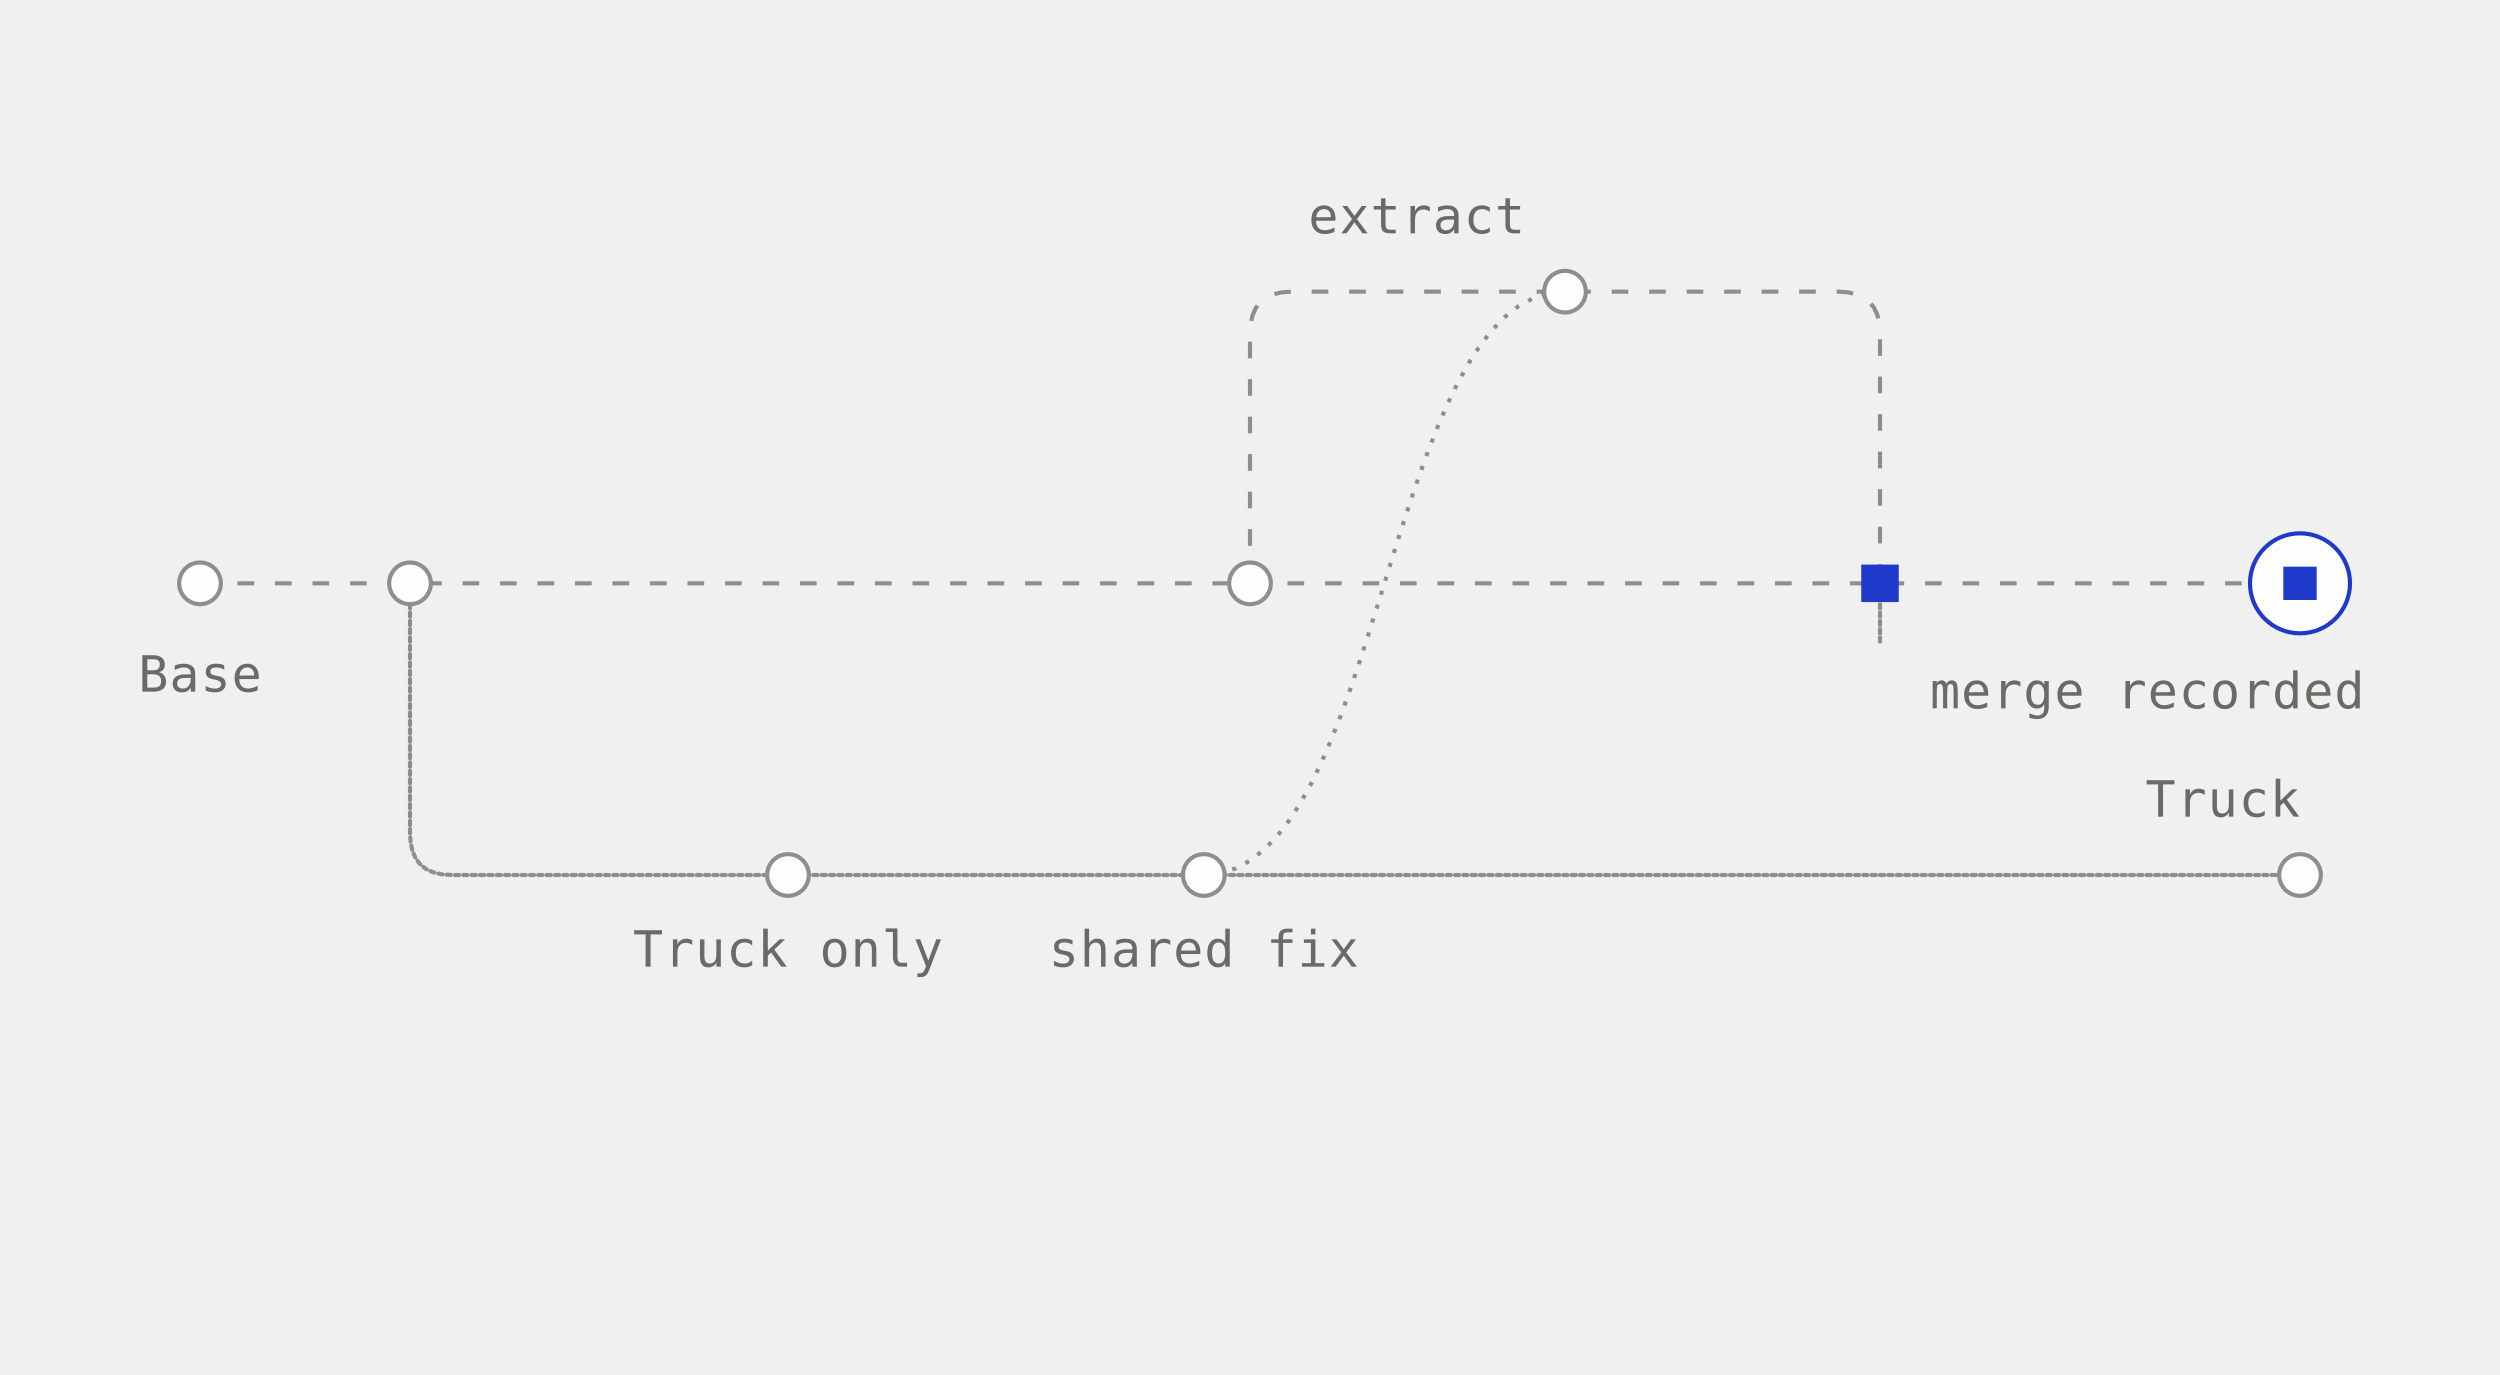
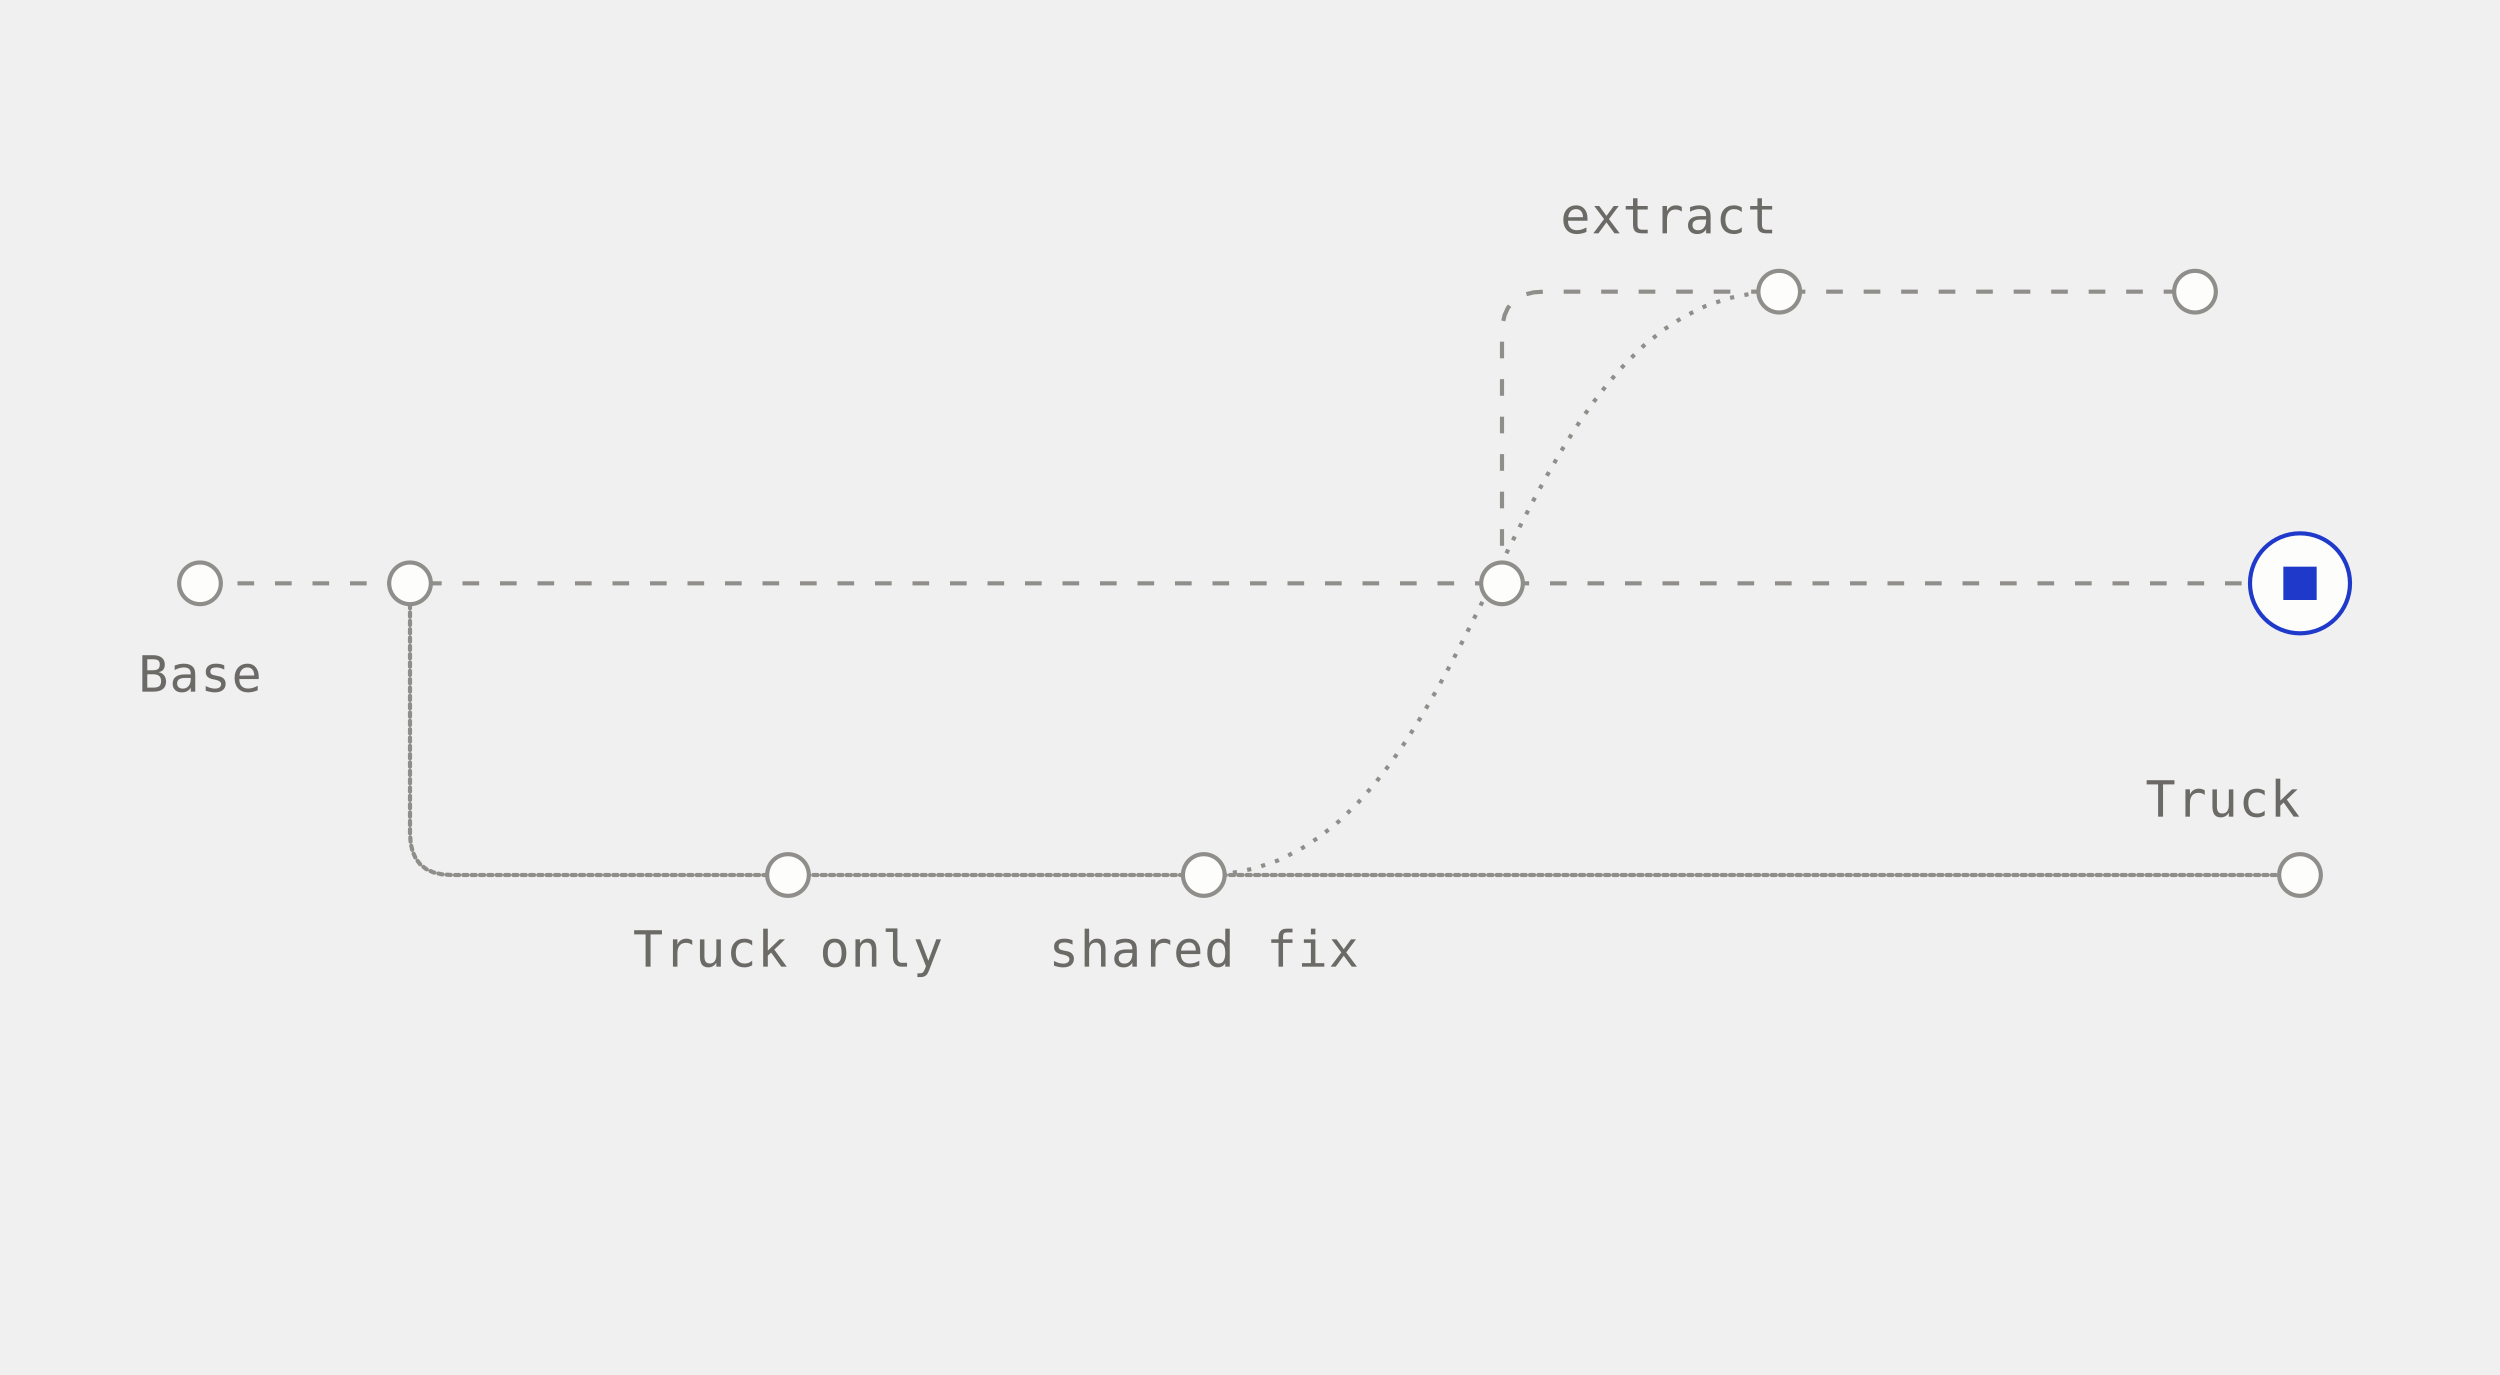
<svg xmlns="http://www.w3.org/2000/svg" width="600" height="330" viewBox="0 0 600 330" fill="none" role="img" class="fi13zno">
  <style>.fi13zno-p,.fi13zno-f,.fi13zno-r{transform-box:fill-box;transform-origin:center;animation-fill-mode:both}
.fi13zno-p{animation-name:fi13zno-pop;animation-duration:0.6s;animation-timing-function:cubic-bezier(.34,1.56,.64,1)}
@supports (animation-timing-function:linear(0,1)){.fi13zno-p{animation-timing-function:linear(0, 0.083, 0.269, 0.487, 0.691, 0.855, 0.972, 1.043, 1.078, 1.086, 1.078, 1.061, 1.043, 1.025, 1.011, 1.002, 0.996, 0.993, 0.993, 0.993, 0.995, 0.996, 0.998, 0.999, 1)}}
.fi13zno-f{animation-name:fi13zno-fade;animation-duration:0.5s;animation-timing-function:ease-out}
.fi13zno-r{animation-name:fi13zno-rise;animation-duration:.7s;animation-timing-function:cubic-bezier(0.22,1,0.36,1)}
.fi13zno-d{animation-name:fi13zno-draw;animation-timing-function:cubic-bezier(0.65,0,0.35,1);animation-fill-mode:both}
.fi13zno-m{animation:fi13zno-march 2.6s linear infinite}
.fi13zno-pulse{animation:fi13zno-pulse 2.4s ease-in-out infinite}
@keyframes fi13zno-pop{from{transform:scale(0);opacity:0}to{transform:scale(1);opacity:1}}
@keyframes fi13zno-fade{from{opacity:0}to{opacity:1}}
@keyframes fi13zno-rise{from{opacity:0;transform:translateY(6px)}to{opacity:1;transform:none}}
@keyframes fi13zno-draw{from{stroke-dashoffset:1}to{stroke-dashoffset:0}}
@keyframes fi13zno-march{from{stroke-dashoffset:0}to{stroke-dashoffset:-18}}
@keyframes fi13zno-pulse{0%,100%{opacity:1}50%{opacity:.35}}
@media (prefers-reduced-motion:reduce){.fi13zno *{animation:none!important}.fi13zno .fi13zno-d{stroke-dashoffset:0}.fi13zno .fi13zno-t{display:none}}</style>
  <defs>
    <mask id="fi13zno-k0" maskUnits="userSpaceOnUse" x="-600" y="-330" width="1800" height="990">
      <path d="M48 140L552 140" stroke="#fff" stroke-width="7" fill="none" stroke-linecap="round" stroke-linejoin="round" pathLength="1" stroke-dasharray="1 1" stroke-dashoffset="1" class="fi13zno-d" style="animation-duration:0.9s;animation-delay:0.05s" />
    </mask>
    <mask id="fi13zno-k1" maskUnits="userSpaceOnUse" x="-600" y="-330" width="1800" height="990">
-       <path d="M300 140L300 80L300.16 77.66L300.63 75.63L301.41 73.91L302.5 72.5L303.91 71.41L305.63 70.63L307.66 70.16L310 70L441.2 70L443.54 70.16L445.58 70.63L447.29 71.41L448.7 72.5L449.79 73.91L450.58 75.63L451.04 77.66L451.2 80L451.2 140" stroke="#fff" stroke-width="7" fill="none" stroke-linecap="round" stroke-linejoin="round" pathLength="1" stroke-dasharray="1 1" stroke-dashoffset="1" class="fi13zno-d" style="animation-duration:0.9s;animation-delay:0.89s" />
+       <path d="M360.48 140L360.48 80L360.64 77.66L361.11 75.63L361.89 73.91L362.98 72.5L364.39 71.41L366.11 70.63L368.14 70.16L370.48 70L526.8 70" stroke="#fff" stroke-width="7" fill="none" stroke-linecap="round" stroke-linejoin="round" pathLength="1" stroke-dasharray="1 1" stroke-dashoffset="1" class="fi13zno-d" style="animation-duration:0.89s;animation-delay:0.89s" />
    </mask>
    <mask id="fi13zno-k2" maskUnits="userSpaceOnUse" x="-600" y="-330" width="1800" height="990">
-       <path d="M288.91 210L292.85 209.6L296.55 208.43L300.03 206.54L303.3 203.98L306.39 200.81L309.29 197.08L312.04 192.83L314.65 188.13L317.13 183.01L319.49 177.53L321.77 171.74L323.96 165.7L326.09 159.46L328.17 153.06L330.22 146.55L332.26 140L334.29 133.45L336.34 126.94L338.42 120.54L340.55 114.3L342.75 108.26L345.02 102.47L347.39 96.99L349.86 91.88L352.47 87.17L355.22 82.92L358.13 79.19L361.21 76.02L364.48 73.46L367.96 71.57L371.66 70.4L375.6 70" stroke="#fff" stroke-width="7" fill="none" stroke-linecap="round" stroke-linejoin="round" pathLength="1" stroke-dasharray="1 1" stroke-dashoffset="1" class="fi13zno-d" style="animation-duration:0.67s;animation-delay:0.96s" />
+       <path d="M288.91 210L295.19 209.6L301.08 208.43L306.62 206.54L311.84 203.98L316.75 200.81L321.38 197.08L325.76 192.83L329.91 188.13L333.86 183.01L337.63 177.53L341.25 171.74L344.74 165.7L348.14 159.46L351.45 153.06L354.72 146.55L357.96 140L361.2 133.45L364.47 126.94L367.78 120.54L371.18 114.3L374.67 108.26L378.29 102.47L382.06 96.99L386.01 91.88L390.16 87.17L394.54 82.92L399.17 79.19L404.08 76.02L409.3 73.46L414.84 71.57L420.73 70.4L427.01 70" stroke="#fff" stroke-width="7" fill="none" stroke-linecap="round" stroke-linejoin="round" pathLength="1" stroke-dasharray="1 1" stroke-dashoffset="1" class="fi13zno-d" style="animation-duration:0.8s;animation-delay:0.96s" />
    </mask>
  </defs>
  <path d="M48 140L552 140" fill="none" stroke="#8F8E8A" stroke-width="1" stroke-dasharray="4 5" stroke-linejoin="round" mask="url(#fi13zno-k0)" class="fi13zno-m" />
  <path d="M98.4 140L98.4 200L98.56 202.34L99.03 204.38L99.81 206.09L100.9 207.5L102.31 208.59L104.03 209.38L106.06 209.84L108.4 210L552 210" fill="none" stroke="#8F8E8A" stroke-width="1" stroke-dasharray="1 1" stroke-linecap="round" stroke-linejoin="round" pathLength="1" stroke-dashoffset="1" class="fi13zno-d" style="animation-duration:0.9s;animation-delay:0.18s" />
-   <path d="M300 140L300 80L300.16 77.66L300.63 75.63L301.41 73.91L302.5 72.5L303.91 71.41L305.63 70.63L307.66 70.16L310 70L441.2 70L443.54 70.16L445.58 70.63L447.29 71.41L448.7 72.5L449.79 73.91L450.58 75.63L451.04 77.66L451.2 80L451.2 140" fill="none" stroke="#8F8E8A" stroke-width="1" stroke-dasharray="4 5" stroke-linejoin="round" mask="url(#fi13zno-k1)" class="fi13zno-m" />
-   <path d="M451.2 144L451.2 154" fill="none" stroke="#8F8E8A" stroke-width="1" stroke-dasharray="1 1" stroke-linecap="round" stroke-linejoin="round" pathLength="1" stroke-dashoffset="1" class="fi13zno-d" style="animation-duration:0.35s;animation-delay:1.61s" />
-   <path d="M288.91 210L292.85 209.6L296.55 208.43L300.03 206.54L303.3 203.98L306.39 200.81L309.29 197.08L312.04 192.83L314.65 188.13L317.13 183.01L319.49 177.53L321.77 171.74L323.96 165.7L326.09 159.46L328.17 153.06L330.22 146.55L332.26 140L334.29 133.45L336.34 126.94L338.42 120.54L340.55 114.3L342.75 108.26L345.02 102.47L347.39 96.99L349.86 91.88L352.47 87.17L355.22 82.92L358.13 79.19L361.21 76.02L364.48 73.46L367.96 71.57L371.66 70.4L375.6 70" fill="none" stroke="#8F8E8A" stroke-width="1" stroke-dasharray="1 2.5" stroke-linejoin="round" mask="url(#fi13zno-k2)" />
+   <path d="M360.48 140L360.48 80L360.64 77.66L361.11 75.63L361.89 73.91L362.98 72.5L364.39 71.41L366.11 70.63L368.14 70.16L370.48 70L526.8 70" fill="none" stroke="#8F8E8A" stroke-width="1" stroke-dasharray="4 5" stroke-linejoin="round" mask="url(#fi13zno-k1)" class="fi13zno-m" />
+   <path d="M288.91 210L295.19 209.6L301.08 208.43L306.62 206.54L311.84 203.98L316.75 200.81L321.38 197.08L325.76 192.83L329.91 188.13L333.86 183.01L337.63 177.53L341.25 171.74L344.74 165.7L348.14 159.46L351.45 153.06L354.72 146.55L357.96 140L361.2 133.45L364.47 126.94L367.78 120.54L371.18 114.3L374.67 108.26L378.29 102.47L382.06 96.99L386.01 91.88L390.16 87.17L394.54 82.92L399.17 79.19L404.08 76.02L409.3 73.46L414.84 71.57L420.73 70.4L427.01 70" fill="none" stroke="#8F8E8A" stroke-width="1" stroke-dasharray="1 2.5" stroke-linejoin="round" mask="url(#fi13zno-k2)" />
  <g class="fi13zno-p" style="animation-delay:0.14s">
    <circle cx="98.4" cy="140" r="5" fill="#FDFDFB" stroke="#8F8E8A" stroke-width="1" />
  </g>
  <g class="fi13zno-p" style="animation-delay:0.4s">
    <circle cx="189.12" cy="210" r="5" fill="#FDFDFB" stroke="#8F8E8A" stroke-width="1" />
  </g>
  <g class="fi13zno-p" style="animation-delay:0.52s">
    <circle cx="288.91" cy="210" r="5" fill="#FDFDFB" stroke="#8F8E8A" stroke-width="1" />
  </g>
  <g class="fi13zno-p" style="animation-delay:0.83s">
    <circle cx="552" cy="210" r="5" fill="#FDFDFB" stroke="#8F8E8A" stroke-width="1" />
  </g>
  <g class="fi13zno-p" style="animation-delay:0.85s">
-     <circle cx="300" cy="140" r="5" fill="#FDFDFB" stroke="#8F8E8A" stroke-width="1" />
+     <circle cx="360.48" cy="140" r="5" fill="#FDFDFB" stroke="#8F8E8A" stroke-width="1" />
  </g>
-   <g class="fi13zno-p" style="animation-delay:1.23s">
-     <circle cx="375.6" cy="70" r="5" fill="#FDFDFB" stroke="#8F8E8A" stroke-width="1" />
+   <g class="fi13zno-p" style="animation-delay:1.27s">
+     <circle cx="427.01" cy="70" r="5" fill="#FDFDFB" stroke="#8F8E8A" stroke-width="1" />
  </g>
  <g class="fi13zno-p" style="animation-delay:1.54s">
-     <rect x="446.7" y="135.5" width="9" height="9" fill="#1F3ACB" />
+     <circle cx="526.8" cy="70" r="5" fill="#FDFDFB" stroke="#8F8E8A" stroke-width="1" />
  </g>
  <g class="fi13zno-p" style="animation-delay:0.68s">
    <circle cx="552" cy="140" r="12" fill="#FDFDFB" stroke="#1F3ACB" stroke-width="1" />
    <rect x="548" y="136" width="8" height="8" fill="#1F3ACB" />
  </g>
  <g class="fi13zno-p" style="animation-delay:0.1s">
    <circle cx="48" cy="140" r="5" fill="#FDFDFB" stroke="#8F8E8A" stroke-width="1" />
  </g>
-   <g class="fi13zno-f" style="animation-delay:1.68s">
+   <g class="fi13zno-f" style="animation-delay:1.61s">
    <text x="48" y="166" fill="#6B6A66" font-family="'Commit Mono', 'IBM Plex Mono', ui-monospace, SFMono-Regular, Menlo, monospace" font-size="12" text-anchor="middle" letter-spacing="0.24">Base</text>
  </g>
-   <g class="fi13zno-f" style="animation-delay:1.75s">
+   <g class="fi13zno-f" style="animation-delay:1.68s">
    <text x="552" y="196" fill="#6B6A66" font-family="'Commit Mono', 'IBM Plex Mono', ui-monospace, SFMono-Regular, Menlo, monospace" font-size="12" text-anchor="end" letter-spacing="0.24">Truck</text>
  </g>
-   <g class="fi13zno-f" style="animation-delay:1.82s">
+   <g class="fi13zno-f" style="animation-delay:1.75s">
    <text x="189.12" y="232" fill="#6B6A66" font-family="'Commit Mono', 'IBM Plex Mono', ui-monospace, SFMono-Regular, Menlo, monospace" font-size="12" text-anchor="middle" letter-spacing="0.24">Truck only</text>
  </g>
-   <g class="fi13zno-f" style="animation-delay:1.89s">
+   <g class="fi13zno-f" style="animation-delay:1.82s">
    <text x="288.91" y="232" fill="#6B6A66" font-family="'Commit Mono', 'IBM Plex Mono', ui-monospace, SFMono-Regular, Menlo, monospace" font-size="12" text-anchor="middle" letter-spacing="0.24">shared fix</text>
  </g>
-   <g class="fi13zno-f" style="animation-delay:1.96s">
-     <text x="314" y="56" fill="#6B6A66" font-family="'Commit Mono', 'IBM Plex Mono', ui-monospace, SFMono-Regular, Menlo, monospace" font-size="12" text-anchor="start" letter-spacing="0.24">extract</text>
-   </g>
-   <g class="fi13zno-f" style="animation-delay:2.03s">
-     <text x="463.2" y="170" fill="#6B6A66" font-family="'Commit Mono', 'IBM Plex Mono', ui-monospace, SFMono-Regular, Menlo, monospace" font-size="12" text-anchor="start" letter-spacing="0.24">merge recorded</text>
+   <g class="fi13zno-f" style="animation-delay:1.89s">
+     <text x="374.48" y="56" fill="#6B6A66" font-family="'Commit Mono', 'IBM Plex Mono', ui-monospace, SFMono-Regular, Menlo, monospace" font-size="12" text-anchor="start" letter-spacing="0.24">extract</text>
  </g>
</svg>
